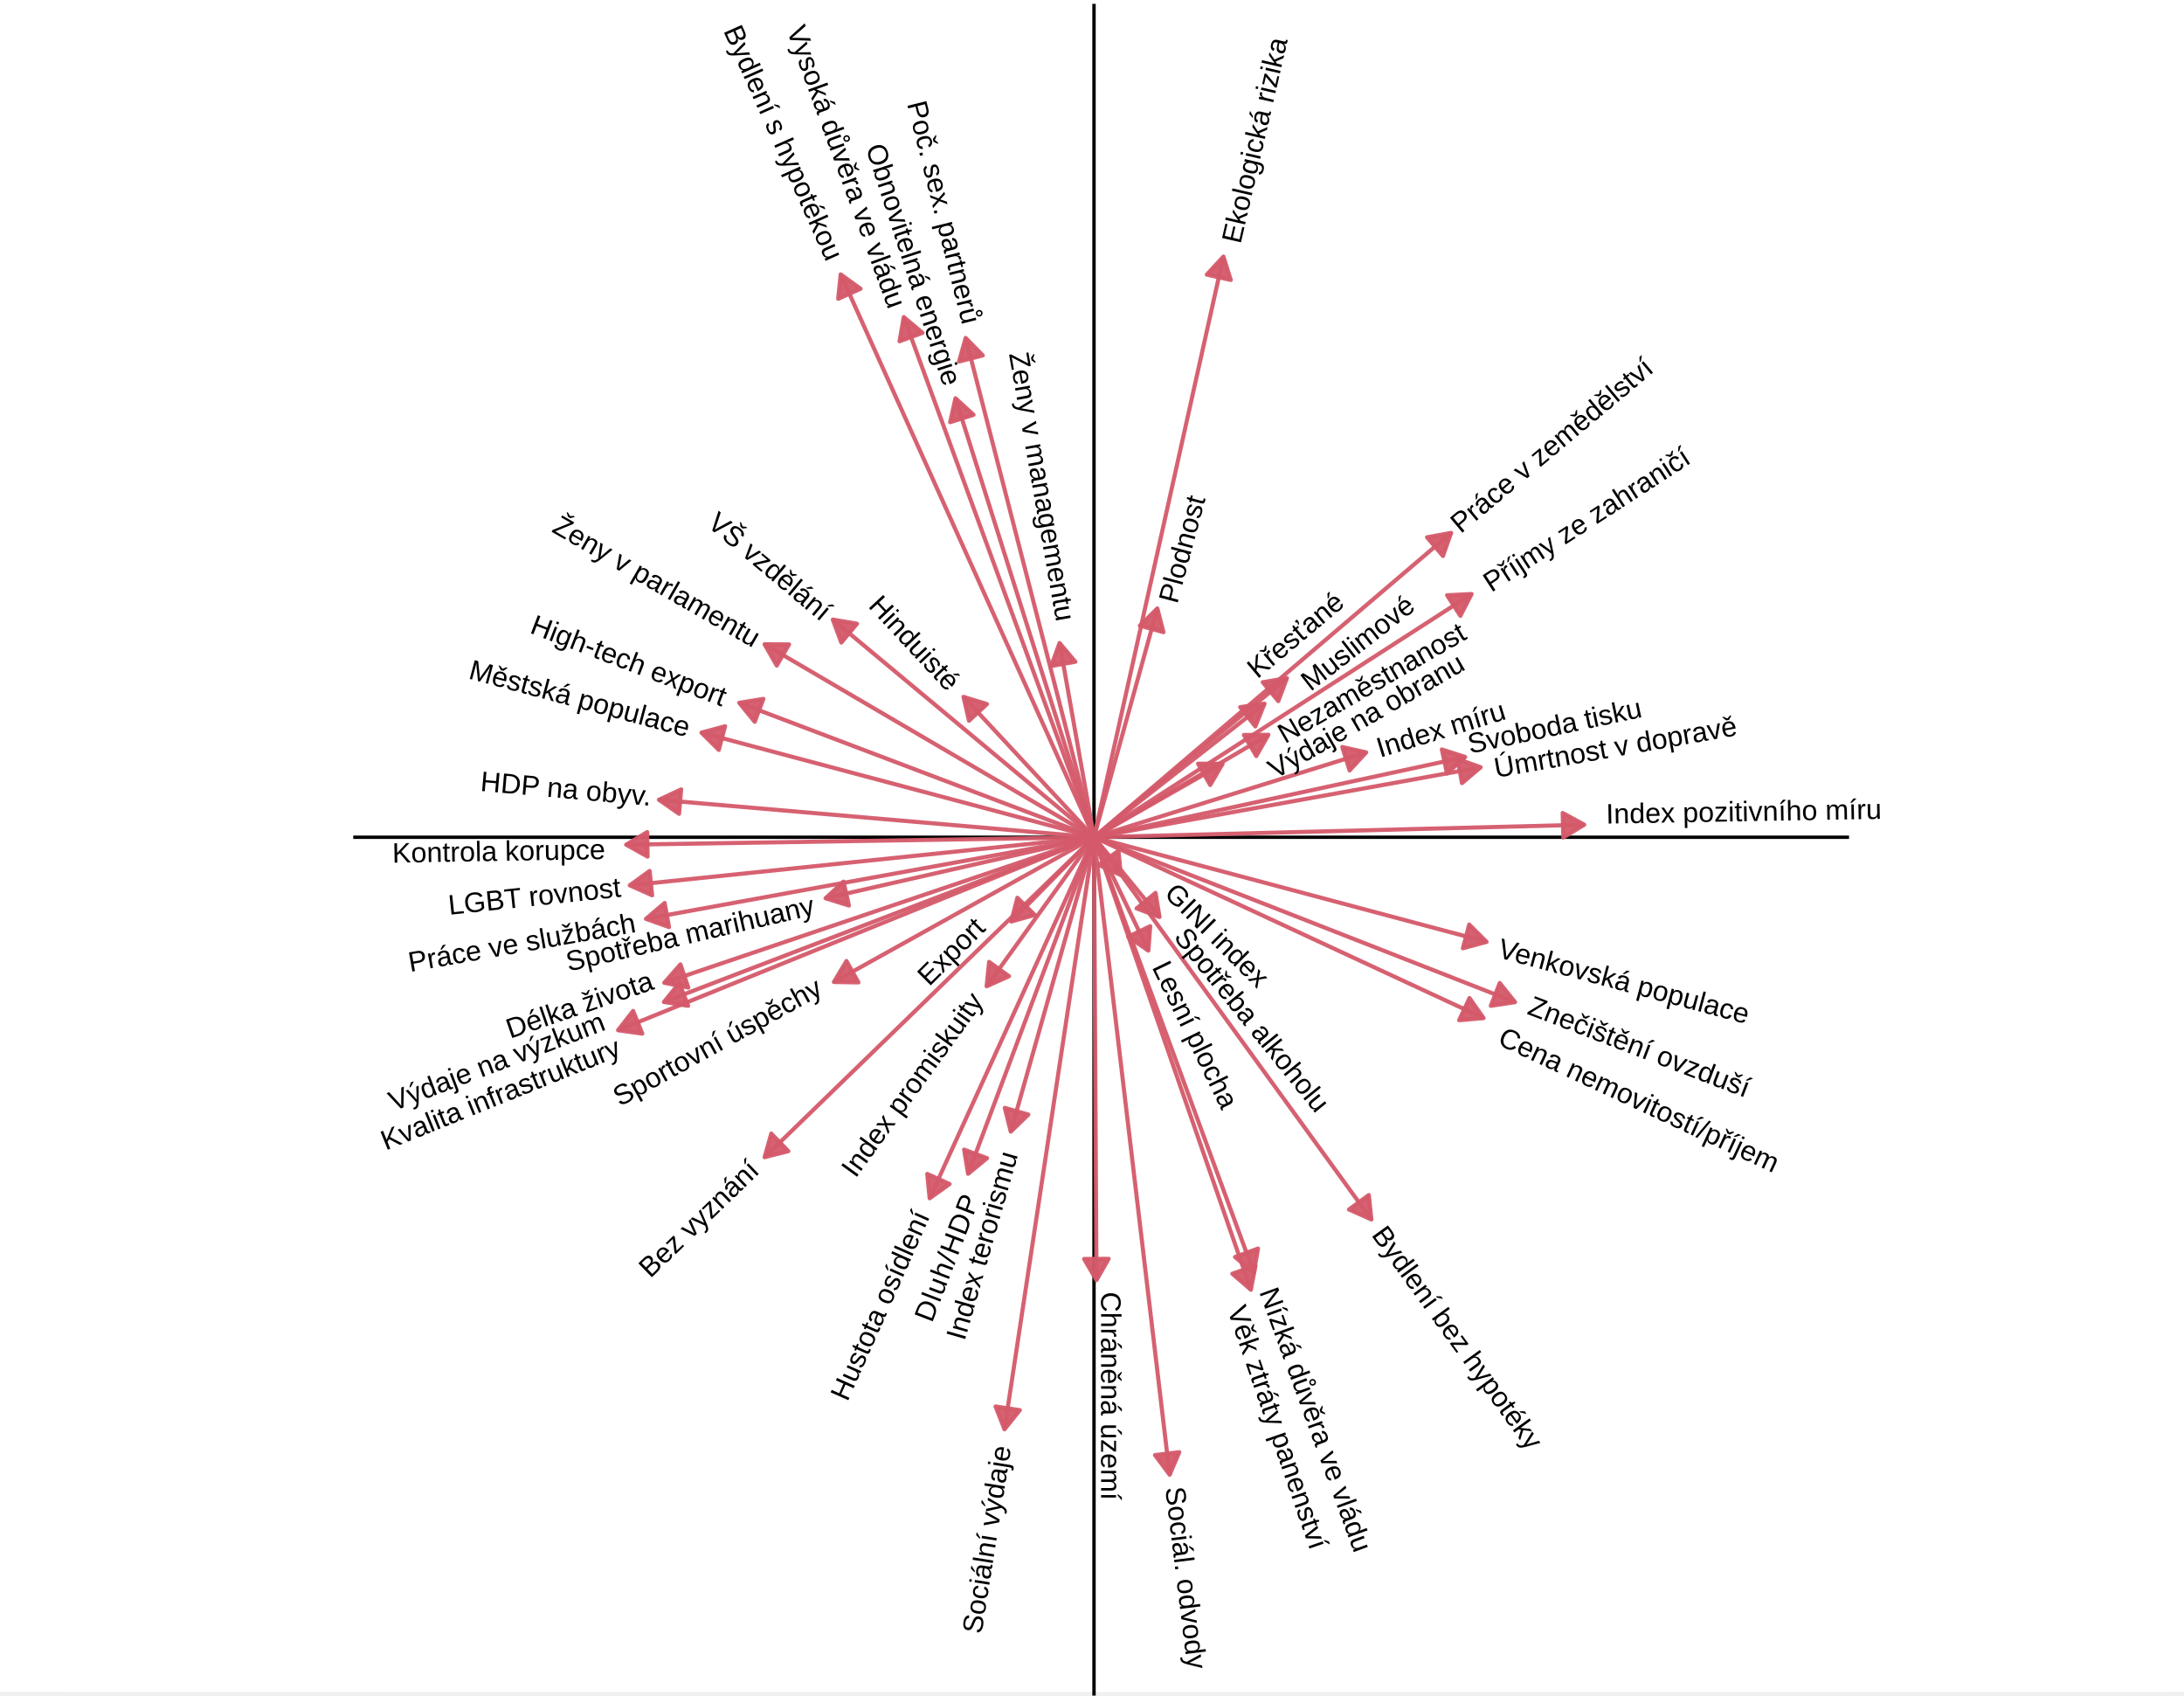
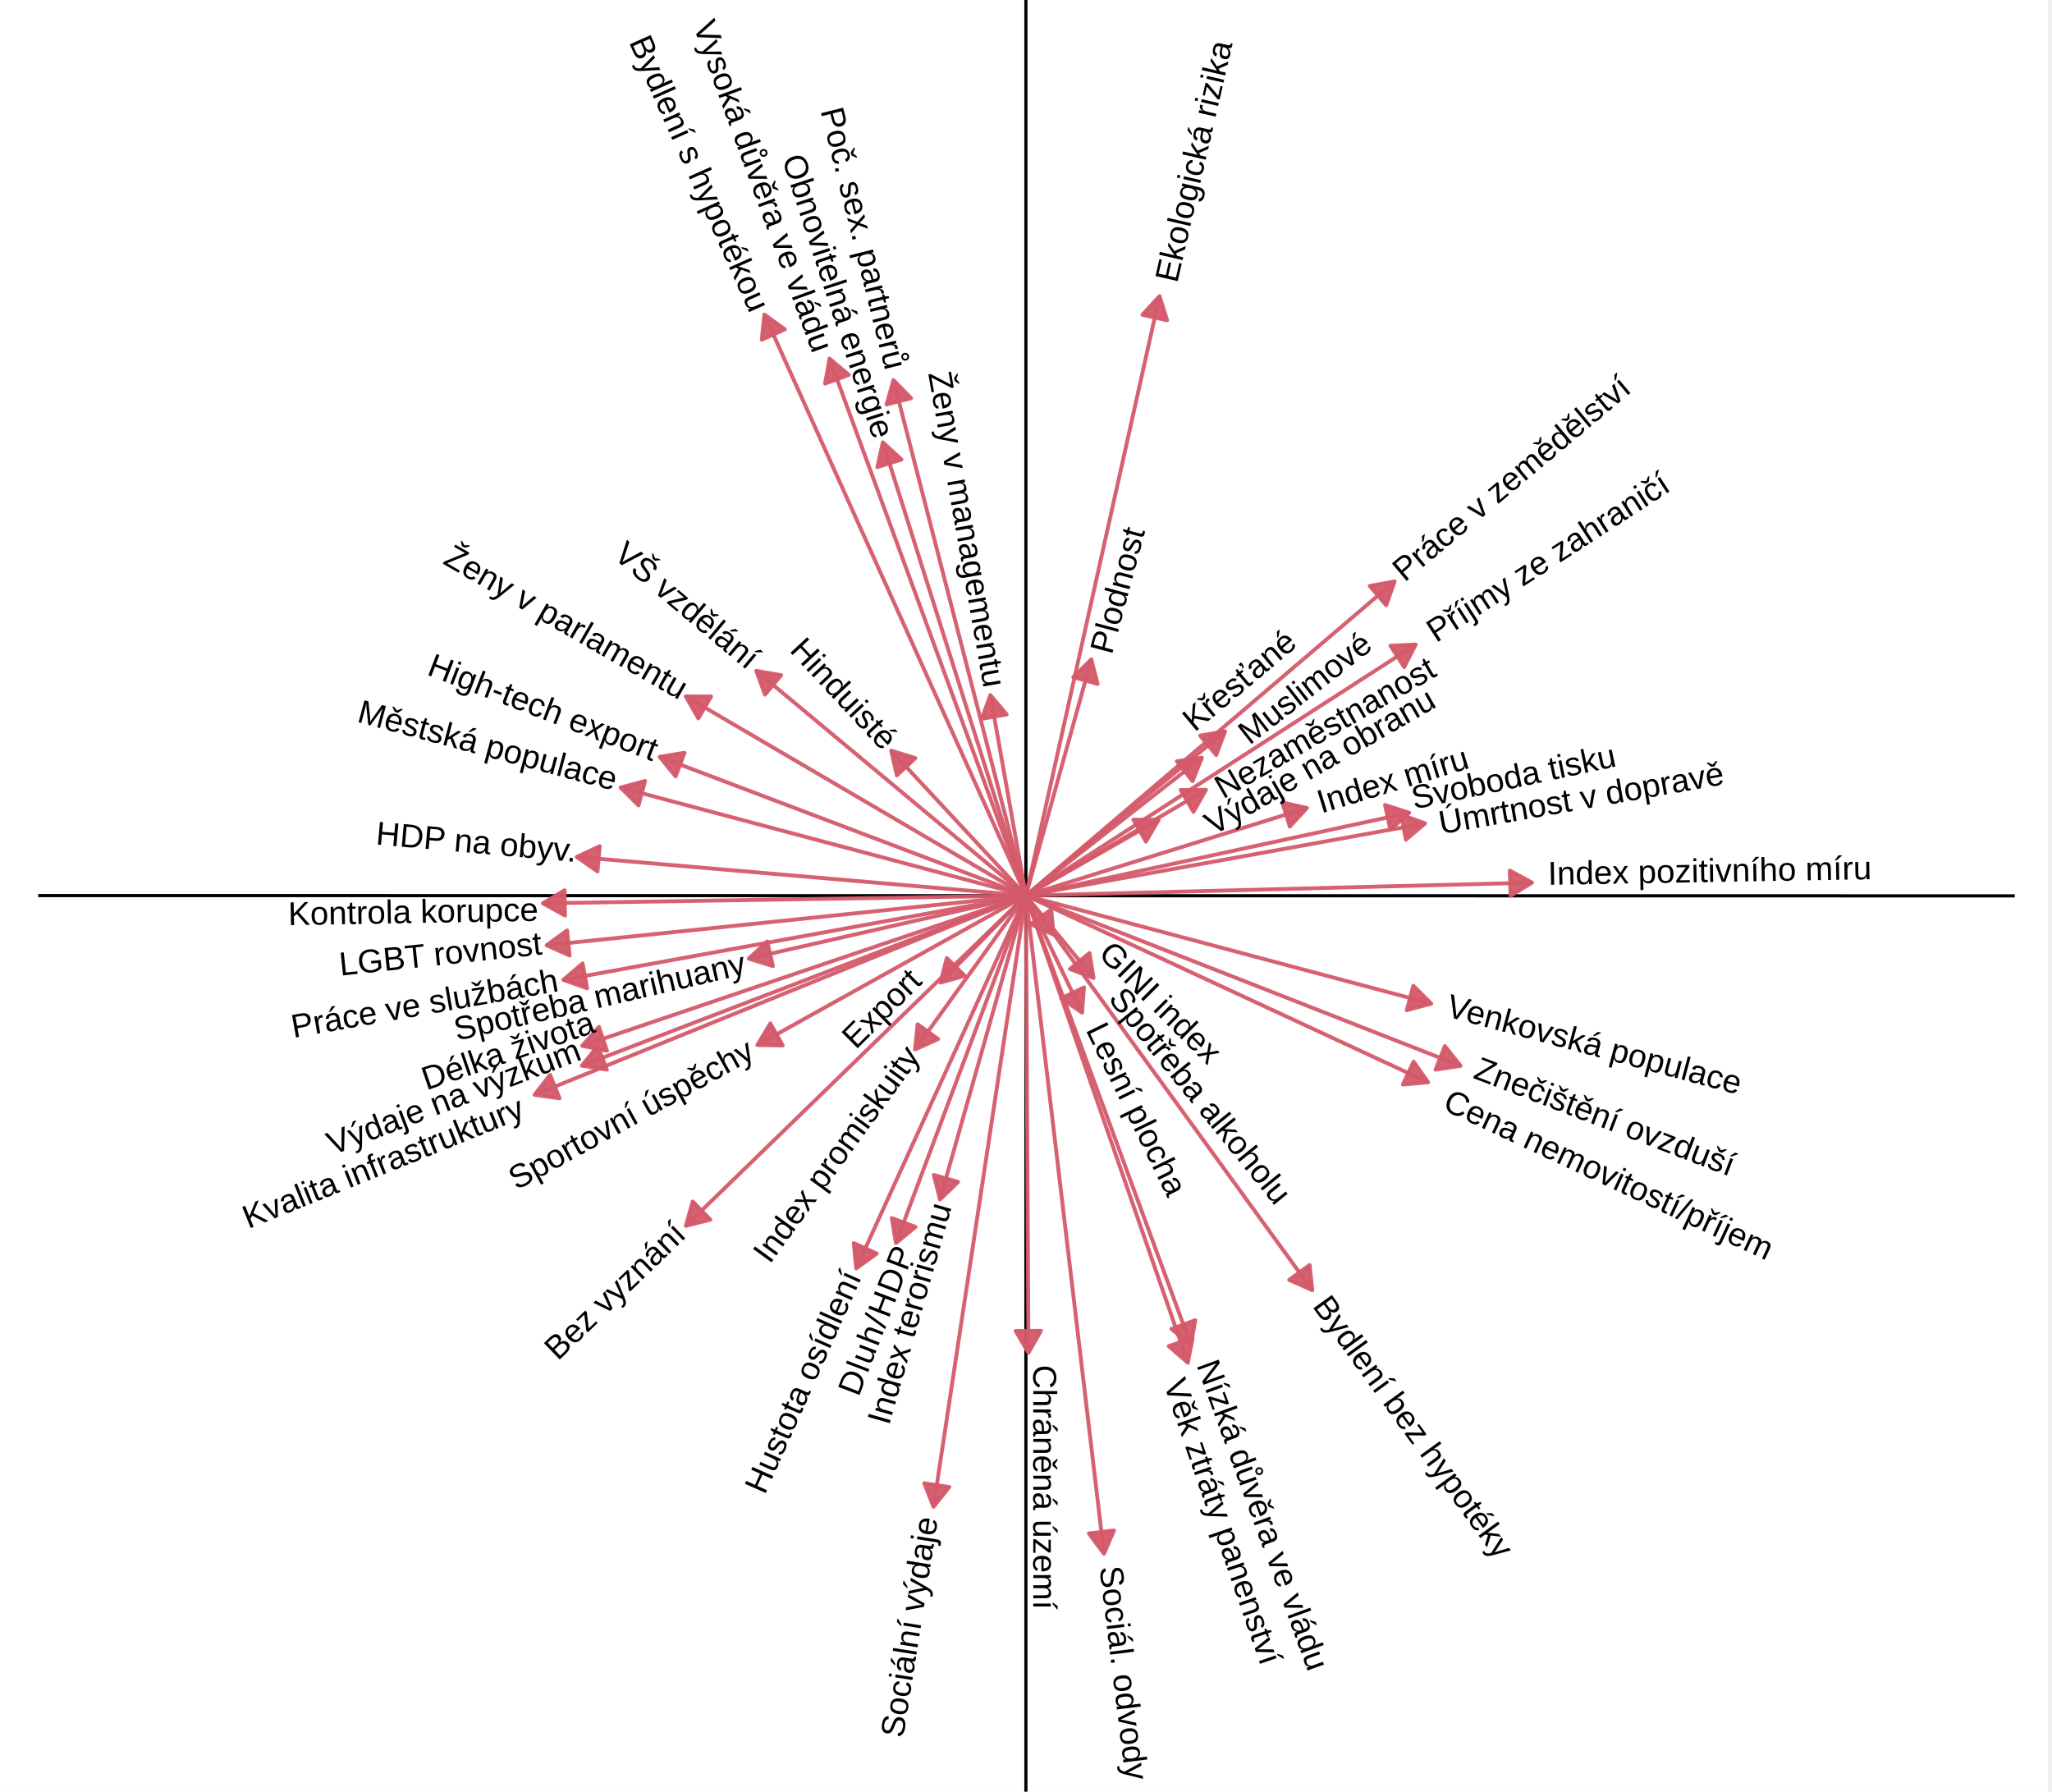
- <svg xmlns="http://www.w3.org/2000/svg" id="Vrstva_1" version="1.1" viewBox="0 0 620 481.26">
+ <svg xmlns="http://www.w3.org/2000/svg" id="Vrstva_1" version="1.1" viewBox="0 0 620 541.29">
  <defs>
    <style>
      .st0, .st1, .st2 {
        fill: none;
      }

      .st3, .st4, .st5 {
        isolation: isolate;
      }

      .st3, .st5 {
        font-family: ArialMT, Arial;
-         font-size: 8px;
+         font-size: 10px;
      }

      .st6 {
        fill: #d45a6a;
        fill-opacity: .95;
      }

      .st6, .st1, .st2 {
        stroke-linejoin: round;
      }

      .st6, .st2 {
        stroke: #d45a6a;
        stroke-opacity: .95;
        stroke-width: 1.17px;
      }

-       .st5 {
-         letter-spacing: .04em;
-       }
- 
      .st1 {
        stroke: #000;
        stroke-width: .96px;
      }

+       .st5 {
+         letter-spacing: .04em;
+       }
+ 
      .st7 {
        clip-path: url(#clippath-1);
      }

      .st8 {
        fill: #fff;
      }

      .st9 {
        clip-path: url(#clippath);
      }
    </style>
    <clipPath id="clippath">
-       <rect class="st0" x="19.42" width="596.17" height="480.17" />
+       <rect class="st0" y="-.33" width="618.76" height="541.62" />
    </clipPath>
    <clipPath id="clippath-1">
-       <rect class="st0" x="1.67" y="1.09" width="615.59" height="480.17" />
+       <rect class="st0" y="-.33" width="618.76" height="541.62" />
    </clipPath>
  </defs>
-   <rect class="st8" width="620" height="480.17" />
+   <rect class="st8" y="-.33" width="618.76" height="541.62" />
  <g class="st9">
-     <rect class="st8" width="620" height="480.17" />
+     <rect class="st8" y="-.33" width="618.76" height="541.62" />
  </g>
  <g class="st7">
    <g>
-       <line class="st1" x1="310.57" y1="491.97" x2="310.57" y2="-14.07" />
-       <line class="st1" x1="100.28" y1="237.63" x2="524.91" y2="237.63" />
-       <line class="st2" x1="310.57" y1="237.63" x2="187.06" y2="226.99" />
-       <polygon class="st6" points="193.37 224.05 187.06 226.99 192.77 230.98 193.37 224.05" />
-       <line class="st2" x1="310.57" y1="237.63" x2="177.75" y2="239.74" />
-       <polygon class="st6" points="183.73 236.17 177.75 239.74 183.84 243.13 183.73 236.17" />
-       <line class="st2" x1="310.57" y1="237.63" x2="188.57" y2="278.94" />
-       <polygon class="st6" points="193.17 273.71 188.57 278.94 195.4 280.3 193.17 273.71" />
-       <line class="st2" x1="310.57" y1="237.63" x2="188.47" y2="284.39" />
-       <polygon class="st6" points="192.86 278.99 188.47 284.39 195.35 285.48 192.86 278.99" />
-       <line class="st2" x1="310.57" y1="237.63" x2="209.85" y2="199.47" />
-       <polygon class="st6" points="216.71 198.36 209.85 199.47 214.25 204.87 216.71 198.36" />
-       <line class="st2" x1="310.57" y1="237.63" x2="236.42" y2="175.85" />
-       <polygon class="st6" points="243.29 177.03 236.42 175.85 238.83 182.38 243.29 177.03" />
-       <line class="st2" x1="310.57" y1="237.63" x2="329.17" y2="260.27" />
-       <polygon class="st6" points="322.66 257.83 329.17 260.27 328.04 253.41 322.66 257.83" />
-       <line class="st2" x1="310.57" y1="237.63" x2="263.91" y2="340.11" />
-       <polygon class="st6" points="263.23 333.18 263.91 340.11 269.57 336.06 263.23 333.18" />
-       <line class="st2" x1="310.57" y1="237.63" x2="347.08" y2="216.79" />
-       <polygon class="st6" points="343.56 222.81 347.08 216.79 340.11 216.75 343.56 222.81" />
-       <line class="st2" x1="310.57" y1="237.63" x2="332.05" y2="418.57" />
-       <polygon class="st6" points="327.88 412.99 332.05 418.57 334.78 412.17 327.88 412.99" />
-       <line class="st2" x1="310.57" y1="237.63" x2="360.08" y2="208.55" />
-       <polygon class="st6" points="356.64 214.6 360.08 208.55 353.12 208.6 356.64 214.6" />
-       <line class="st2" x1="310.57" y1="237.63" x2="175.45" y2="292.41" />
-       <polygon class="st6" points="179.73 286.92 175.45 292.41 182.34 293.37 179.73 286.92" />
-       <line class="st2" x1="310.57" y1="237.63" x2="326" y2="269.81" />
-       <polygon class="st6" points="320.26 265.88 326 269.81 326.53 262.87 320.26 265.88" />
-       <line class="st2" x1="310.57" y1="237.63" x2="311.27" y2="363.34" />
-       <polygon class="st6" points="307.76 357.33 311.27 363.34 314.72 357.29 307.76 357.33" />
-       <line class="st2" x1="310.57" y1="237.63" x2="318.18" y2="248.37" />
-       <polygon class="st6" points="311.86 245.47 318.18 248.37 317.53 241.45 311.86 245.47" />
-       <line class="st2" x1="310.57" y1="237.63" x2="300.79" y2="182.5" />
-       <polygon class="st6" points="305.28 187.82 300.79 182.5 298.42 189.04 305.28 187.82" />
-       <line class="st2" x1="310.57" y1="237.63" x2="217.05" y2="182.86" />
-       <polygon class="st6" points="224.01 182.9 217.05 182.86 220.5 188.91 224.01 182.9" />
-       <line class="st2" x1="310.57" y1="237.63" x2="271.24" y2="113.03" />
-       <polygon class="st6" points="276.37 117.73 271.24 113.03 269.73 119.83 276.37 117.73" />
-       <line class="st2" x1="310.57" y1="237.63" x2="411.95" y2="151.24" />
-       <polygon class="st6" points="409.63 157.81 411.95 151.24 405.11 152.5 409.63 157.81" />
-       <line class="st2" x1="310.57" y1="237.63" x2="183.38" y2="260.79" />
-       <polygon class="st6" points="188.68 256.28 183.38 260.79 189.93 263.13 188.68 256.28" />
-       <line class="st2" x1="310.57" y1="237.63" x2="199.12" y2="207.94" />
-       <polygon class="st6" points="205.85 206.12 199.12 207.94 204.05 212.85 205.85 206.12" />
-       <line class="st2" x1="310.57" y1="237.63" x2="422.01" y2="267.33" />
-       <polygon class="st6" points="415.29 269.14 422.01 267.33 417.08 262.41 415.29 269.14" />
-       <line class="st2" x1="310.57" y1="237.63" x2="430.1" y2="284.44" />
-       <polygon class="st6" points="423.21 285.48 430.1 284.44 425.75 279 423.21 285.48" />
-       <line class="st2" x1="310.57" y1="237.63" x2="420.34" y2="217.77" />
-       <polygon class="st6" points="415.03 222.27 420.34 217.77 413.79 215.41 415.03 222.27" />
-       <line class="st2" x1="310.57" y1="237.63" x2="417.76" y2="168.6" />
-       <polygon class="st6" points="414.58 174.8 417.76 168.6 410.81 168.95 414.58 174.8" />
-       <line class="st2" x1="310.57" y1="237.63" x2="287.07" y2="261.55" />
-       <polygon class="st6" points="288.81 254.81 287.07 261.55 293.77 259.68 288.81 254.81" />
-       <line class="st2" x1="310.57" y1="237.63" x2="328.55" y2="172.69" />
-       <polygon class="st6" points="330.29 179.43 328.55 172.69 323.59 177.57 330.29 179.43" />
-       <line class="st2" x1="310.57" y1="237.63" x2="387.85" y2="213.55" />
-       <polygon class="st6" points="383.12 218.67 387.85 213.55 381.05 212.02 383.12 218.67" />
-       <line class="st2" x1="310.57" y1="237.63" x2="449.74" y2="234.07" />
-       <polygon class="st6" points="443.8 237.7 449.74 234.07 443.62 230.74 443.8 237.7" />
-       <line class="st2" x1="310.57" y1="237.63" x2="286.94" y2="321.19" />
-       <polygon class="st6" points="285.24 314.44 286.94 321.19 291.94 316.34 285.24 314.44" />
-       <line class="st2" x1="310.57" y1="237.63" x2="347.31" y2="72.82" />
-       <polygon class="st6" points="349.4 79.46 347.31 72.82 342.59 77.94 349.4 79.46" />
-       <line class="st2" x1="310.57" y1="237.63" x2="274.83" y2="333.15" />
-       <polygon class="st6" points="273.69 326.29 274.83 333.15 280.21 328.72 273.69 326.29" />
-       <line class="st2" x1="310.57" y1="237.63" x2="178.78" y2="251.28" />
-       <polygon class="st6" points="184.42 247.19 178.78 251.28 185.13 254.12 184.42 247.19" />
-       <line class="st2" x1="310.57" y1="237.63" x2="274.13" y2="95.91" />
-       <polygon class="st6" points="279 100.88 274.13 95.91 272.26 102.61 279 100.88" />
-       <line class="st2" x1="310.57" y1="237.63" x2="355.1" y2="366.06" />
-       <polygon class="st6" points="349.83 361.51 355.1 366.06 356.41 359.22 349.83 361.51" />
-       <line class="st2" x1="310.57" y1="237.63" x2="280.09" y2="279.93" />
-       <polygon class="st6" points="280.79 273.01 280.09 279.93 286.44 277.07 280.79 273.01" />
-       <line class="st2" x1="310.57" y1="237.63" x2="234.36" y2="254.95" />
-       <polygon class="st6" points="239.46 250.23 234.36 254.95 241 257.02 239.46 250.23" />
-       <line class="st2" x1="310.57" y1="237.63" x2="355.94" y2="361.22" />
-       <polygon class="st6" points="350.6 356.77 355.94 361.22 357.13 354.37 350.6 356.77" />
-       <line class="st2" x1="310.57" y1="237.63" x2="256.56" y2="90" />
-       <polygon class="st6" points="261.89 94.47 256.56 90 255.36 96.86 261.89 94.47" />
-       <line class="st2" x1="310.57" y1="237.63" x2="365.34" y2="192.47" />
-       <polygon class="st6" points="362.89 199 365.34 192.47 358.47 193.63 362.89 199" />
-       <line class="st2" x1="310.57" y1="237.63" x2="358.98" y2="199.72" />
-       <polygon class="st6" points="356.37 206.18 358.98 199.72 352.07 200.7 356.37 206.18" />
-       <line class="st2" x1="310.57" y1="237.63" x2="217.06" y2="328.44" />
-       <polygon class="st6" points="218.95 321.73 217.06 328.44 223.8 326.73 218.95 321.73" />
-       <line class="st2" x1="310.57" y1="237.63" x2="273.52" y2="197.78" />
-       <polygon class="st6" points="280.18 199.83 273.52 197.78 275.08 204.57 280.18 199.83" />
-       <line class="st2" x1="310.57" y1="237.63" x2="389.31" y2="346.12" />
-       <polygon class="st6" points="382.95 343.28 389.31 346.12 388.58 339.19 382.95 343.28" />
-       <line class="st2" x1="310.57" y1="237.63" x2="238.65" y2="77.88" />
-       <polygon class="st6" points="244.3 81.95 238.65 77.88 237.95 84.81 244.3 81.95" />
-       <line class="st2" x1="310.57" y1="237.63" x2="236.73" y2="278.72" />
-       <polygon class="st6" points="240.3 272.75 236.73 278.72 243.69 278.83 240.3 272.75" />
-       <line class="st2" x1="310.57" y1="237.63" x2="421.16" y2="288.96" />
-       <polygon class="st6" points="414.22 289.57 421.16 288.96 417.16 283.26 414.22 289.57" />
-       <line class="st2" x1="310.57" y1="237.63" x2="415.94" y2="214.85" />
-       <polygon class="st6" points="410.78 219.53 415.94 214.85 409.31 212.71 410.78 219.53" />
-       <line class="st2" x1="310.57" y1="237.63" x2="285.16" y2="405.68" />
-       <polygon class="st6" points="282.62 399.19 285.16 405.68 289.51 400.24 282.62 399.19" />
-       <g class="st4">
-         <text class="st3" transform="translate(136.21 224.46) rotate(5)">
+       <line class="st1" x1="309.97" y1="550.06" x2="309.97" y2="-6.02" />
+       <line class="st1" x1="11.54" y1="270.56" x2="608.76" y2="270.65" />
+       <line class="st2" x1="309.97" y1="270.57" x2="174.25" y2="258.88" />
+       <polygon class="st6" points="181.19 255.64 174.25 258.88 180.53 263.27 181.19 255.64" />
+       <line class="st2" x1="309.97" y1="270.57" x2="164.02" y2="272.89" />
+       <polygon class="st6" points="170.59 268.96 164.02 272.89 170.72 276.61 170.59 268.96" />
+       <line class="st2" x1="309.97" y1="270.57" x2="175.91" y2="315.96" />
+       <polygon class="st6" points="180.97 310.21 175.91 315.96 183.41 317.46 180.97 310.21" />
+       <line class="st2" x1="309.97" y1="270.57" x2="175.8" y2="321.95" />
+       <polygon class="st6" points="180.62 316.01 175.8 321.95 183.36 323.15 180.62 316.01" />
+       <line class="st2" x1="309.97" y1="270.57" x2="199.3" y2="228.64" />
+       <polygon class="st6" points="206.84 227.41 199.3 228.64 204.13 234.56 206.84 227.41" />
+       <line class="st2" x1="309.97" y1="270.57" x2="228.5" y2="202.68" />
+       <polygon class="st6" points="236.04 203.97 228.5 202.68 231.14 209.86 236.04 203.97" />
+       <line class="st2" x1="309.97" y1="270.57" x2="330.42" y2="295.45" />
+       <polygon class="st6" points="323.26 292.76 330.42 295.45 329.18 287.91 323.26 292.76" />
+       <line class="st2" x1="309.97" y1="270.57" x2="258.7" y2="383.19" />
+       <polygon class="st6" points="257.95 375.56 258.7 383.19 264.92 378.73 257.95 375.56" />
+       <line class="st2" x1="309.97" y1="270.57" x2="350.09" y2="247.67" />
+       <polygon class="st6" points="346.23 254.28 350.09 247.67 342.44 247.63 346.23 254.28" />
+       <line class="st2" x1="309.97" y1="270.57" x2="333.57" y2="469.4" />
+       <polygon class="st6" points="329 463.27 333.57 469.4 336.58 462.37 329 463.27" />
+       <line class="st2" x1="309.97" y1="270.57" x2="364.38" y2="238.61" />
+       <polygon class="st6" points="360.6 245.27 364.38 238.61 356.73 238.67 360.6 245.27" />
+       <line class="st2" x1="309.97" y1="270.57" x2="161.5" y2="330.76" />
+       <polygon class="st6" points="166.2 324.73 161.5 330.76 169.07 331.82 166.2 324.73" />
+       <line class="st2" x1="309.97" y1="270.57" x2="326.94" y2="305.93" />
+       <polygon class="st6" points="320.62 301.62 326.94 305.93 327.52 298.31 320.62 301.62" />
+       <line class="st2" x1="309.97" y1="270.57" x2="310.74" y2="408.7" />
+       <polygon class="st6" points="306.88 402.11 310.74 408.7 314.53 402.06 306.88 402.11" />
+       <line class="st2" x1="309.97" y1="270.57" x2="318.34" y2="282.37" />
+       <polygon class="st6" points="311.39 279.19 318.34 282.37 317.62 274.76 311.39 279.19" />
+       <line class="st2" x1="309.97" y1="270.57" x2="299.23" y2="209.99" />
+       <polygon class="st6" points="304.16 215.84 299.23 209.99 296.63 217.17 304.16 215.84" />
+       <line class="st2" x1="309.97" y1="270.57" x2="207.2" y2="210.38" />
+       <polygon class="st6" points="214.85 210.42 207.2 210.38 211 217.04 214.85 210.42" />
+       <line class="st2" x1="309.97" y1="270.57" x2="266.75" y2="133.64" />
+       <polygon class="st6" points="272.39 138.81 266.75 133.64 265.09 141.12 272.39 138.81" />
+       <line class="st2" x1="309.97" y1="270.57" x2="421.38" y2="175.64" />
+       <polygon class="st6" points="418.83 182.86 421.38 175.64 413.86 177.03 418.83 182.86" />
+       <line class="st2" x1="309.97" y1="270.57" x2="170.2" y2="296.02" />
+       <polygon class="st6" points="176.03 291.06 170.2 296.02 177.41 298.59 176.03 291.06" />
+       <line class="st2" x1="309.97" y1="270.57" x2="187.5" y2="237.94" />
+       <polygon class="st6" points="194.9 235.94 187.5 237.94 192.93 243.34 194.9 235.94" />
+       <line class="st2" x1="309.97" y1="270.57" x2="432.43" y2="303.21" />
+       <polygon class="st6" points="425.05 305.19 432.43 303.21 427.02 297.8 425.05 305.19" />
+       <line class="st2" x1="309.97" y1="270.57" x2="441.32" y2="322.01" />
+       <polygon class="st6" points="433.75 323.15 441.32 322.01 436.55 316.03 433.75 323.15" />
+       <line class="st2" x1="309.97" y1="270.57" x2="430.6" y2="248.75" />
+       <polygon class="st6" points="424.77 253.69 430.6 248.75 423.4 246.16 424.77 253.69" />
+       <line class="st2" x1="309.97" y1="270.57" x2="427.76" y2="194.72" />
+       <polygon class="st6" points="424.27 201.53 427.76 194.72 420.12 195.09 424.27 201.53" />
+       <line class="st2" x1="309.97" y1="270.57" x2="284.15" y2="296.85" />
+       <polygon class="st6" points="286.06 289.44 284.15 296.85 291.51 294.8 286.06 289.44" />
+       <line class="st2" x1="309.97" y1="270.57" x2="329.73" y2="199.21" />
+       <polygon class="st6" points="331.64 206.62 329.73 199.21 324.28 204.57 331.64 206.62" />
+       <line class="st2" x1="309.97" y1="270.57" x2="394.89" y2="244.1" />
+       <polygon class="st6" points="389.7 249.73 394.89 244.1 387.43 242.43 389.7 249.73" />
+       <line class="st2" x1="309.97" y1="270.57" x2="462.9" y2="266.65" />
+       <polygon class="st6" points="456.38 270.65 462.9 266.65 456.18 263 456.38 270.65" />
+       <line class="st2" x1="309.97" y1="270.57" x2="284.01" y2="362.39" />
+       <polygon class="st6" points="282.14 354.97 284.01 362.39 289.5 357.06 282.14 354.97" />
+       <line class="st2" x1="309.97" y1="270.57" x2="350.35" y2="89.46" />
+       <polygon class="st6" points="352.64 96.76 350.35 89.46 345.17 95.09 352.64 96.76" />
+       <line class="st2" x1="309.97" y1="270.57" x2="270.71" y2="375.54" />
+       <polygon class="st6" points="269.45 367.99 270.71 375.54 276.62 370.66 269.45 367.99" />
+       <line class="st2" x1="309.97" y1="270.57" x2="165.16" y2="285.57" />
+       <polygon class="st6" points="171.35 281.08 165.16 285.57 172.13 288.69 171.35 281.08" />
+       <line class="st2" x1="309.97" y1="270.57" x2="269.94" y2="114.83" />
+       <polygon class="st6" points="275.28 120.3 269.94 114.83 267.87 122.2 275.28 120.3" />
+       <line class="st2" x1="309.97" y1="270.57" x2="358.9" y2="411.7" />
+       <polygon class="st6" points="353.11 406.69 358.9 411.7 360.35 404.18 353.11 406.69" />
+       <line class="st2" x1="309.97" y1="270.57" x2="276.48" y2="317.05" />
+       <polygon class="st6" points="277.25 309.44 276.48 317.05 283.46 313.91 277.25 309.44" />
+       <line class="st2" x1="309.97" y1="270.57" x2="226.23" y2="289.61" />
+       <polygon class="st6" points="231.83 284.41 226.23 289.61 233.53 291.87 231.83 284.41" />
+       <line class="st2" x1="309.97" y1="270.57" x2="359.83" y2="406.38" />
+       <polygon class="st6" points="353.96 401.48 359.83 406.38 361.14 398.85 353.96 401.48" />
+       <line class="st2" x1="309.97" y1="270.57" x2="250.63" y2="108.34" />
+       <polygon class="st6" points="256.48 113.25 250.63 108.34 249.3 115.89 256.48 113.25" />
+       <line class="st2" x1="309.97" y1="270.57" x2="370.16" y2="220.95" />
+       <polygon class="st6" points="367.47 228.11 370.16 220.95 362.61 222.22 367.47 228.11" />
+       <line class="st2" x1="309.97" y1="270.57" x2="363.17" y2="228.91" />
+       <polygon class="st6" points="360.31 236.01 363.17 228.91 355.58 229.99 360.31 236.01" />
+       <line class="st2" x1="309.97" y1="270.57" x2="207.22" y2="370.35" />
+       <polygon class="st6" points="209.3 362.99 207.22 370.35 214.63 368.48 209.3 362.99" />
+       <line class="st2" x1="309.97" y1="270.57" x2="269.26" y2="226.78" />
+       <polygon class="st6" points="276.58 229.03 269.26 226.78 270.98 234.24 276.58 229.03" />
+       <line class="st2" x1="309.97" y1="270.57" x2="396.5" y2="389.79" />
+       <polygon class="st6" points="389.51 386.67 396.5 389.79 395.7 382.17 389.51 386.67" />
+       <line class="st2" x1="309.97" y1="270.57" x2="230.94" y2="95.02" />
+       <polygon class="st6" points="237.15 99.49 230.94 95.02 230.17 102.63 237.15 99.49" />
+       <line class="st2" x1="309.97" y1="270.57" x2="228.83" y2="315.72" />
+       <polygon class="st6" points="232.76 309.16 228.83 315.72 236.49 315.84 232.76 309.16" />
+       <line class="st2" x1="309.97" y1="270.57" x2="431.5" y2="326.97" />
+       <polygon class="st6" points="423.88 327.65 431.5 326.97 427.1 320.71 423.88 327.65" />
+       <line class="st2" x1="309.97" y1="270.57" x2="425.76" y2="245.54" />
+       <polygon class="st6" points="420.1 250.68 425.76 245.54 418.48 243.19 420.1 250.68" />
+       <line class="st2" x1="309.97" y1="270.57" x2="282.05" y2="455.23" />
+       <polygon class="st6" points="279.26 448.11 282.05 455.23 286.83 449.25 279.26 448.11" />
+       <g class="st4">
+         <text class="st3" transform="translate(113.38 255.1) rotate(5)">
          <tspan x="0" y="0">HDP na obyv.</tspan>
        </text>
      </g>
      <g class="st4">
-         <text class="st3" transform="translate(111.39 244.86) rotate(-1)">
+         <text class="st3" transform="translate(87.1 279.51) rotate(-1)">
          <tspan x="0" y="0">Kontrola korupce</tspan>
        </text>
      </g>
      <g class="st4">
-         <text class="st3" transform="translate(144.81 294.83) rotate(-19)">
+         <text class="st3" transform="translate(128.83 329.43) rotate(-19)">
          <tspan x="0" y="0">Délka života</tspan>
        </text>
      </g>
      <g class="st4">
-         <text class="st3" transform="translate(111.67 315.43) rotate(-21)">
+         <text class="st3" transform="translate(100.41 349.06) rotate(-21)">
          <tspan x="0" y="0">Výdaje na výzkum</tspan>
        </text>
      </g>
      <g class="st4">
-         <text class="st3" transform="translate(150.12 179.52) rotate(21)">
+         <text class="st3" transform="translate(128.66 203.72) rotate(21)">
          <tspan x="0" y="0">High-tech export</tspan>
        </text>
      </g>
      <g class="st4">
-         <text class="st3" transform="translate(200.44 149.13) rotate(40)">
+         <text class="st3" transform="translate(184.96 168.31) rotate(40)">
          <tspan x="0" y="0">VŠ vzdělání</tspan>
        </text>
      </g>
      <g class="st4">
-         <text class="st3" transform="translate(333.01 266.1) rotate(51)">
+         <text class="st3" transform="translate(334.64 301.86) rotate(51)">
          <tspan x="0" y="0">Spotřeba alkoholu</tspan>
        </text>
      </g>
      <g class="st4">
-         <text class="st3" transform="translate(240.56 398.01) rotate(-66)">
+         <text class="st3" transform="translate(231.04 451.81) rotate(-66)">
          <tspan x="0" y="0">Hustota osídlení</tspan>
        </text>
      </g>
      <g class="st4">
-         <text class="st3" transform="translate(364.77 211.18) rotate(-30)">
+         <text class="st3" transform="translate(369.54 241.5) rotate(-30)">
          <tspan x="0" y="0">Nezaměstnanost</tspan>
        </text>
      </g>
      <g class="st4">
-         <text class="st3" transform="translate(330.8 422.32) rotate(83)">
+         <text class="st3" transform="translate(332.2 473.52) rotate(83)">
          <tspan x="0" y="0">Sociál. odvody</tspan>
        </text>
      </g>
      <g class="st4">
-         <text class="st3" transform="translate(362.03 221.23) rotate(-30)">
+         <text class="st3" transform="translate(366.53 252.55) rotate(-30)">
          <tspan x="0" y="0">Výdaje na obranu</tspan>
        </text>
      </g>
      <g class="st4">
-         <text class="st3" transform="translate(109.49 326.57) rotate(-22)">
+         <text class="st3" transform="translate(75.01 371.31) rotate(-22)">
          <tspan x="0" y="0">Kvalita infrastruktury</tspan>
        </text>
      </g>
      <g class="st4">
-         <text class="st3" transform="translate(326.94 274.49) rotate(64)">
+         <text class="st3" transform="translate(327.96 311.08) rotate(64)">
          <tspan x="0" y="0">Lesní plocha</tspan>
        </text>
      </g>
      <g class="st4">
-         <text class="st3" transform="translate(312.59 366.65) rotate(90)">
+         <text class="st3" transform="translate(312.2 412.35) rotate(90)">
          <tspan x="0" y="0">Chráněná území</tspan>
        </text>
      </g>
      <g class="st4">
-         <text class="st3" transform="translate(330.21 254) rotate(45)">
+         <text class="st3" transform="translate(331.56 288.56) rotate(45)">
          <tspan x="0" y="0">GINI index</tspan>
        </text>
      </g>
      <g class="st4">
-         <text class="st3" transform="translate(286.43 100.44) rotate(80)">
+         <text class="st3" transform="translate(280.45 112.81) rotate(80)">
          <tspan x="0" y="0">Ženy v managementu</tspan>
        </text>
      </g>
      <g class="st4">
-         <text class="st3" transform="translate(156.38 150.79) rotate(30)">
+         <text class="st3" transform="translate(133.54 170.14) rotate(30)">
          <tspan x="0" y="0">Ženy v parlamentu</tspan>
        </text>
      </g>
      <g class="st4">
-         <text class="st3" transform="translate(245.73 41.85) rotate(72)">
+         <text class="st3" transform="translate(236.22 47.92) rotate(72)">
          <tspan x="0" y="0">Obnovitelná energie</tspan>
        </text>
      </g>
      <g class="st4">
-         <text class="st3" transform="translate(414.66 151.59) rotate(-40)">
+         <text class="st3" transform="translate(424.36 176.02) rotate(-40)">
          <tspan x="0" y="0">Práce v zemědělství</tspan>
        </text>
      </g>
      <g class="st4">
-         <text class="st3" transform="translate(116.42 275.86) rotate(-10)">
+         <text class="st3" transform="translate(88.63 313.58) rotate(-10)">
          <tspan x="0" y="0">Práce ve službách</tspan>
        </text>
      </g>
      <g class="st4">
-         <text class="st3" transform="translate(132.73 192.52) rotate(15)">
+         <text class="st3" transform="translate(107.55 218) rotate(15)">
          <tspan x="0" y="0">Městská populace</tspan>
        </text>
      </g>
      <g class="st4">
-         <text class="st3" transform="translate(424.86 271.65) rotate(15)">
+         <text class="st3" transform="translate(436.56 306.96) rotate(15)">
          <tspan x="0" y="0">Venkovská populace</tspan>
        </text>
      </g>
      <g class="st4">
-         <text class="st3" transform="translate(433.26 287.69) rotate(21)">
+         <text class="st3" transform="translate(444.8 325.58) rotate(21)">
          <tspan x="0" y="0">Znečištění ovzduší</tspan>
        </text>
      </g>
      <g class="st4">
-         <text class="st3" transform="translate(424.67 220.76) rotate(-10)">
+         <text class="st3" transform="translate(435.36 252.03) rotate(-10)">
          <tspan x="0" y="0">Úmrtnost v dopravě</tspan>
        </text>
      </g>
      <g class="st4">
-         <text class="st3" transform="translate(423.35 168.24) rotate(-33)">
+         <text class="st3" transform="translate(433.9 194.31) rotate(-33)">
          <tspan x="0" y="0">Příjmy ze zahraničí</tspan>
        </text>
      </g>
      <g class="st4">
-         <text class="st3" transform="translate(263.77 280.13) rotate(-45)">
+         <text class="st3" transform="translate(258.55 317.27) rotate(-45)">
          <tspan x="0" y="0">Export</tspan>
        </text>
      </g>
      <g class="st4">
-         <text class="st3" transform="translate(334.18 171.6) rotate(-75)">
+         <text class="st3" transform="translate(335.92 198.01) rotate(-75)">
          <tspan x="0" y="0">Plodnost</tspan>
        </text>
      </g>
      <g class="st4">
-         <text class="st3" transform="translate(391.76 215.06) rotate(-17)">
+         <text class="st3" transform="translate(399.19 245.76) rotate(-17)">
          <tspan x="0" y="0">Index míru</tspan>
        </text>
      </g>
      <g class="st4">
-         <text class="st3" transform="translate(455.95 233.76) rotate(-1)">
+         <text class="st3" transform="translate(467.73 267.32) rotate(-1)">
          <tspan x="0" y="0">Index pozitivního míru</tspan>
        </text>
      </g>
      <g class="st4">
-         <text class="st3" transform="translate(273.82 380.74) rotate(-74)">
+         <text class="st3" transform="translate(268.59 430.83) rotate(-74)">
          <tspan x="0" y="0">Index terorismu</tspan>
        </text>
      </g>
      <g class="st4">
-         <text class="st3" transform="translate(352.14 69.42) rotate(-77)">
+         <text class="st3" transform="translate(355.65 85.73) rotate(-77)">
          <tspan x="0" y="0">Ekologická rizika</tspan>
        </text>
      </g>
      <g class="st4">
-         <text class="st5" transform="translate(264.55 375.63) rotate(-69)">
+         <text class="st5" transform="translate(259.4 422.21) rotate(-69)">
          <tspan x="0" y="0">Dluh/HDP</tspan>
        </text>
      </g>
      <g class="st4">
-         <text class="st3" transform="translate(127.54 259.64) rotate(-6)">
+         <text class="st3" transform="translate(102.84 294.75) rotate(-6)">
          <tspan x="0" y="0">LGBT rovnost</tspan>
        </text>
      </g>
      <g class="st4">
-         <text class="st3" transform="translate(257.48 29.4) rotate(76)">
+         <text class="st3" transform="translate(247.87 33.4) rotate(76)">
          <tspan x="0" y="0">Poč. sex. partnerů</tspan>
        </text>
      </g>
      <g class="st4">
-         <text class="st3" transform="translate(348.37 371.7) rotate(71)">
+         <text class="st3" transform="translate(351.51 417.9) rotate(71)">
          <tspan x="0" y="0">Věk ztráty panenství</tspan>
        </text>
      </g>
      <g class="st4">
-         <text class="st3" transform="translate(242.86 334.58) rotate(-54)">
+         <text class="st3" transform="translate(232.57 382.1) rotate(-54)">
          <tspan x="0" y="0">Index promiskuity</tspan>
        </text>
      </g>
      <g class="st4">
-         <text class="st3" transform="translate(161.39 275.73) rotate(-13)">
+         <text class="st3" transform="translate(138.04 314.43) rotate(-13)">
          <tspan x="0" y="0">Spotřeba marihuany</tspan>
        </text>
      </g>
      <g class="st4">
-         <text class="st3" transform="translate(357.42 366.65) rotate(70)">
+         <text class="st3" transform="translate(361.45 412.35) rotate(70)">
          <tspan x="0" y="0">Nízká důvěra ve vládu</tspan>
        </text>
      </g>
      <g class="st4">
-         <text class="st3" transform="translate(223.26 8.47) rotate(70)">
+         <text class="st3" transform="translate(209.36 7.64) rotate(70)">
          <tspan x="0" y="0">Vysoká důvěra ve vládu</tspan>
        </text>
      </g>
      <g class="st4">
-         <text class="st3" transform="translate(356.94 192.82) rotate(-40)">
+         <text class="st3" transform="translate(360.93 221.32) rotate(-40)">
          <tspan x="0" y="0">Křesťané</tspan>
        </text>
      </g>
      <g class="st4">
-         <text class="st3" transform="translate(372.03 196.38) rotate(-38)">
+         <text class="st3" transform="translate(377.51 225.24) rotate(-38)">
          <tspan x="0" y="0">Muslimové</tspan>
        </text>
      </g>
      <g class="st4">
-         <text class="st3" transform="translate(184.58 362.97) rotate(-44)">
+         <text class="st3" transform="translate(168.53 411.3) rotate(-44)">
          <tspan x="0" y="0">Bez vyznání</tspan>
        </text>
      </g>
      <g class="st4">
-         <text class="st3" transform="translate(246.25 172.14) rotate(47)">
+         <text class="st3" transform="translate(238.29 196.6) rotate(47)">
          <tspan x="0" y="0">Hinduisté</tspan>
        </text>
      </g>
      <g class="st4">
-         <text class="st3" transform="translate(389.18 350.5) rotate(54)">
+         <text class="st3" transform="translate(396.36 394.6) rotate(54)">
          <tspan x="0" y="0">Bydlení bez hypotéky</tspan>
        </text>
      </g>
      <g class="st4">
-         <text class="st3" transform="translate(205.29 8.71) rotate(66)">
+         <text class="st3" transform="translate(189.96 12.64) rotate(66)">
          <tspan x="0" y="0">Bydlení s hypotékou</tspan>
        </text>
      </g>
      <g class="st4">
-         <text class="st3" transform="translate(175.97 314.15) rotate(-29)">
+         <text class="st3" transform="translate(156.07 359.65) rotate(-29)">
          <tspan x="0" y="0">Sportovní úspěchy</tspan>
        </text>
      </g>
      <g class="st4">
-         <text class="st3" transform="translate(424.85 296.31) rotate(25)">
+         <text class="st3" transform="translate(435.55 335.06) rotate(25)">
          <tspan x="0" y="0">Cena nemovitostí/příjem</tspan>
        </text>
      </g>
      <g class="st4">
-         <text class="st3" transform="translate(417.31 213.91) rotate(-12)">
+         <text class="st3" transform="translate(427.27 244.51) rotate(-12)">
          <tspan x="0" y="0">Svoboda tisku</tspan>
        </text>
      </g>
      <g class="st4">
-         <text class="st3" transform="translate(278.62 463.92) rotate(-81)">
+         <text class="st3" transform="translate(272.87 525.24) rotate(-81)">
          <tspan x="0" y="0">Sociální výdaje</tspan>
        </text>
      </g>
    </g>
  </g>
</svg>
